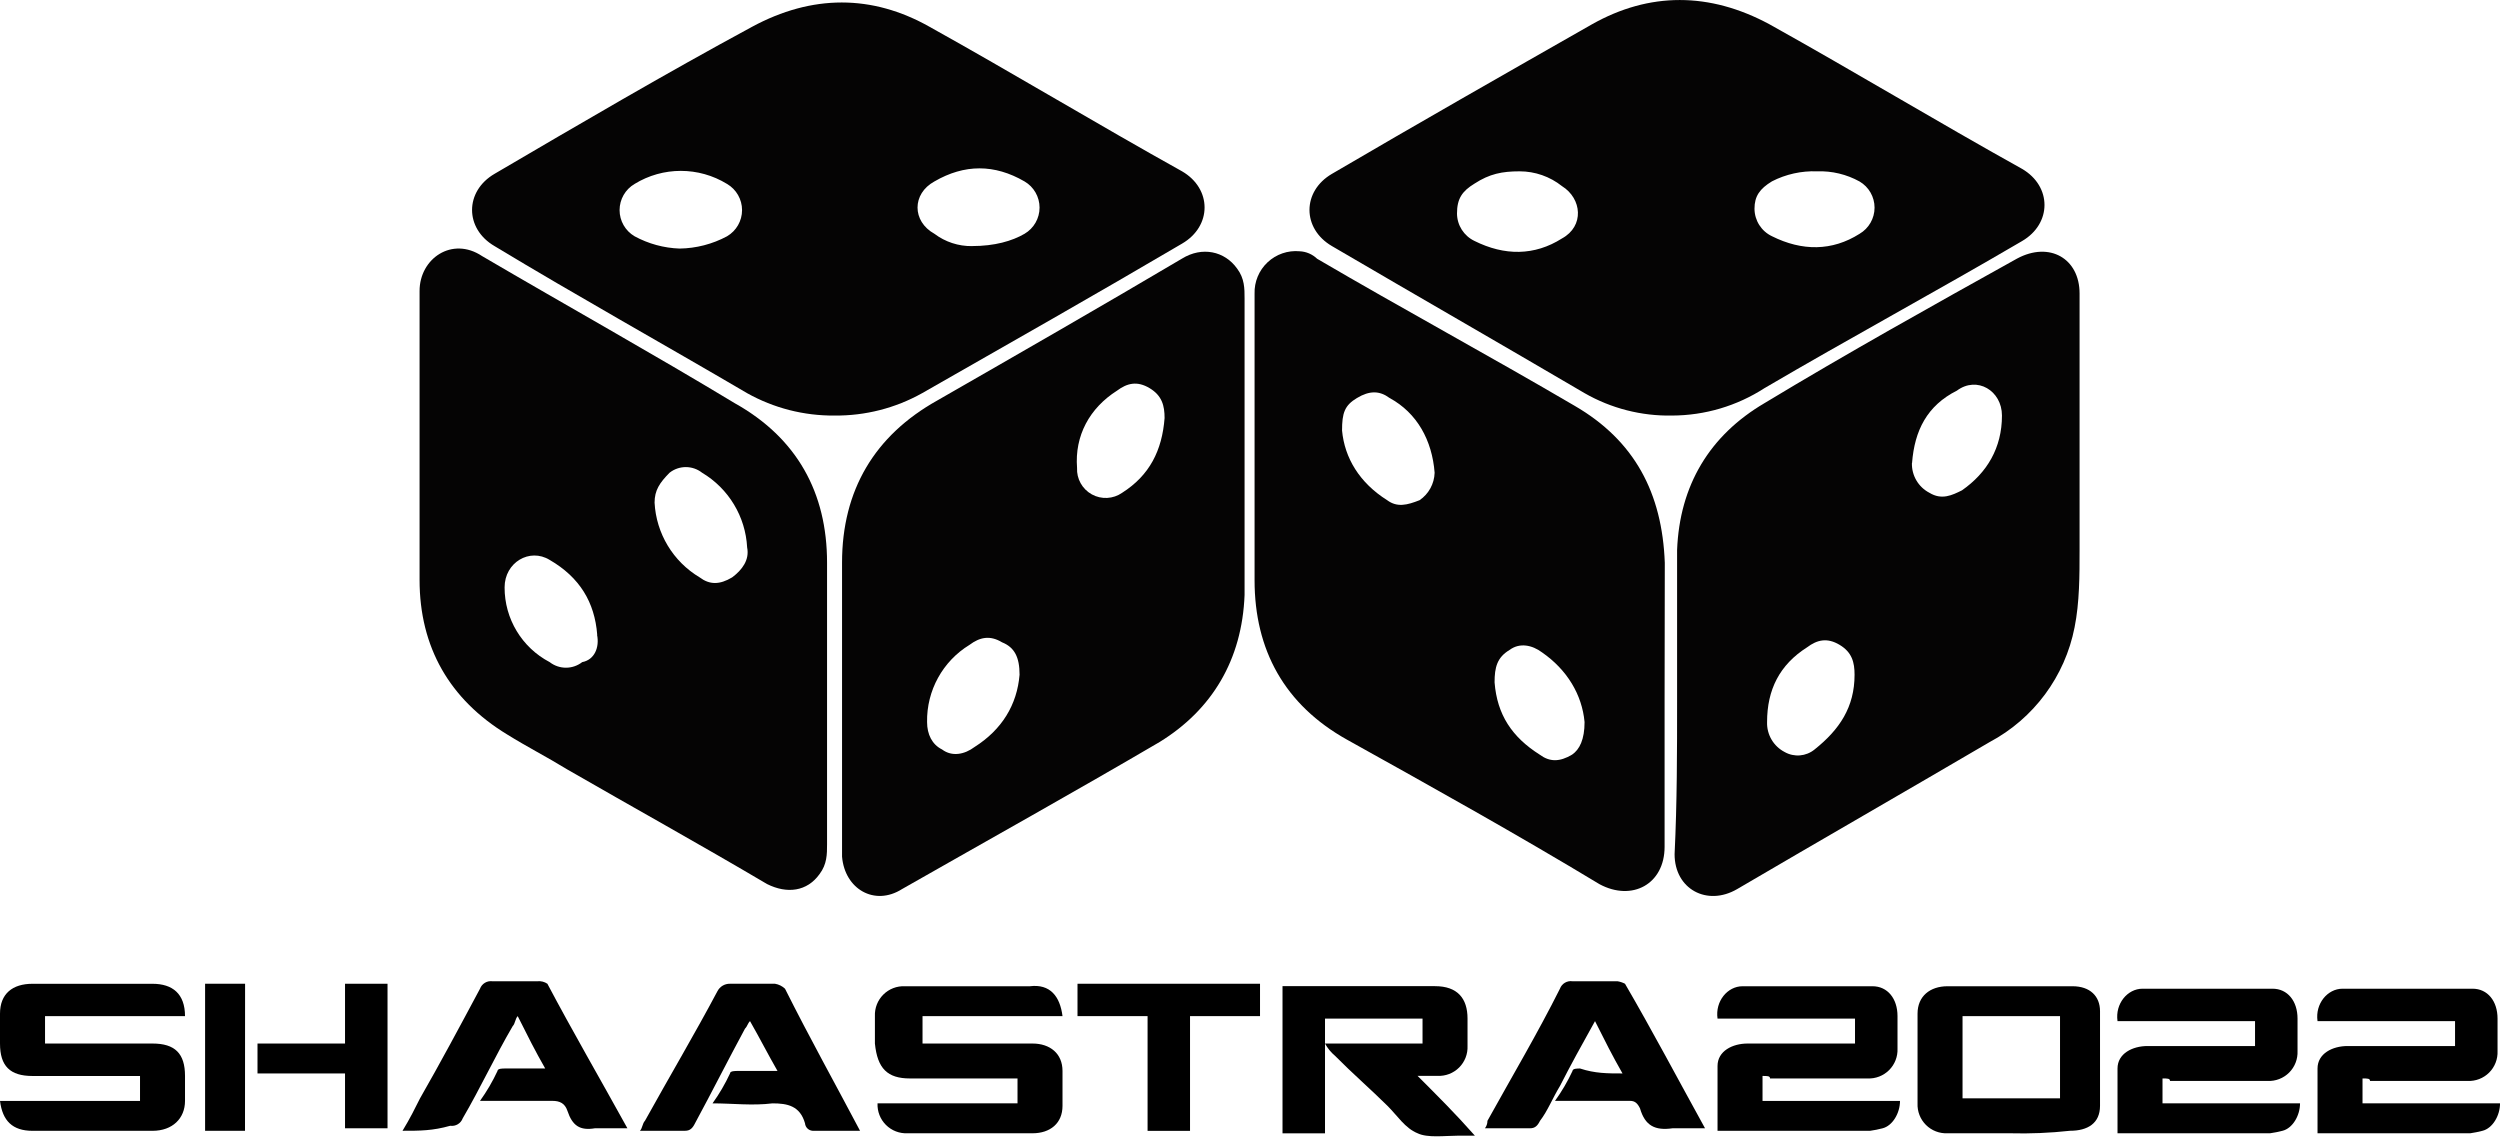
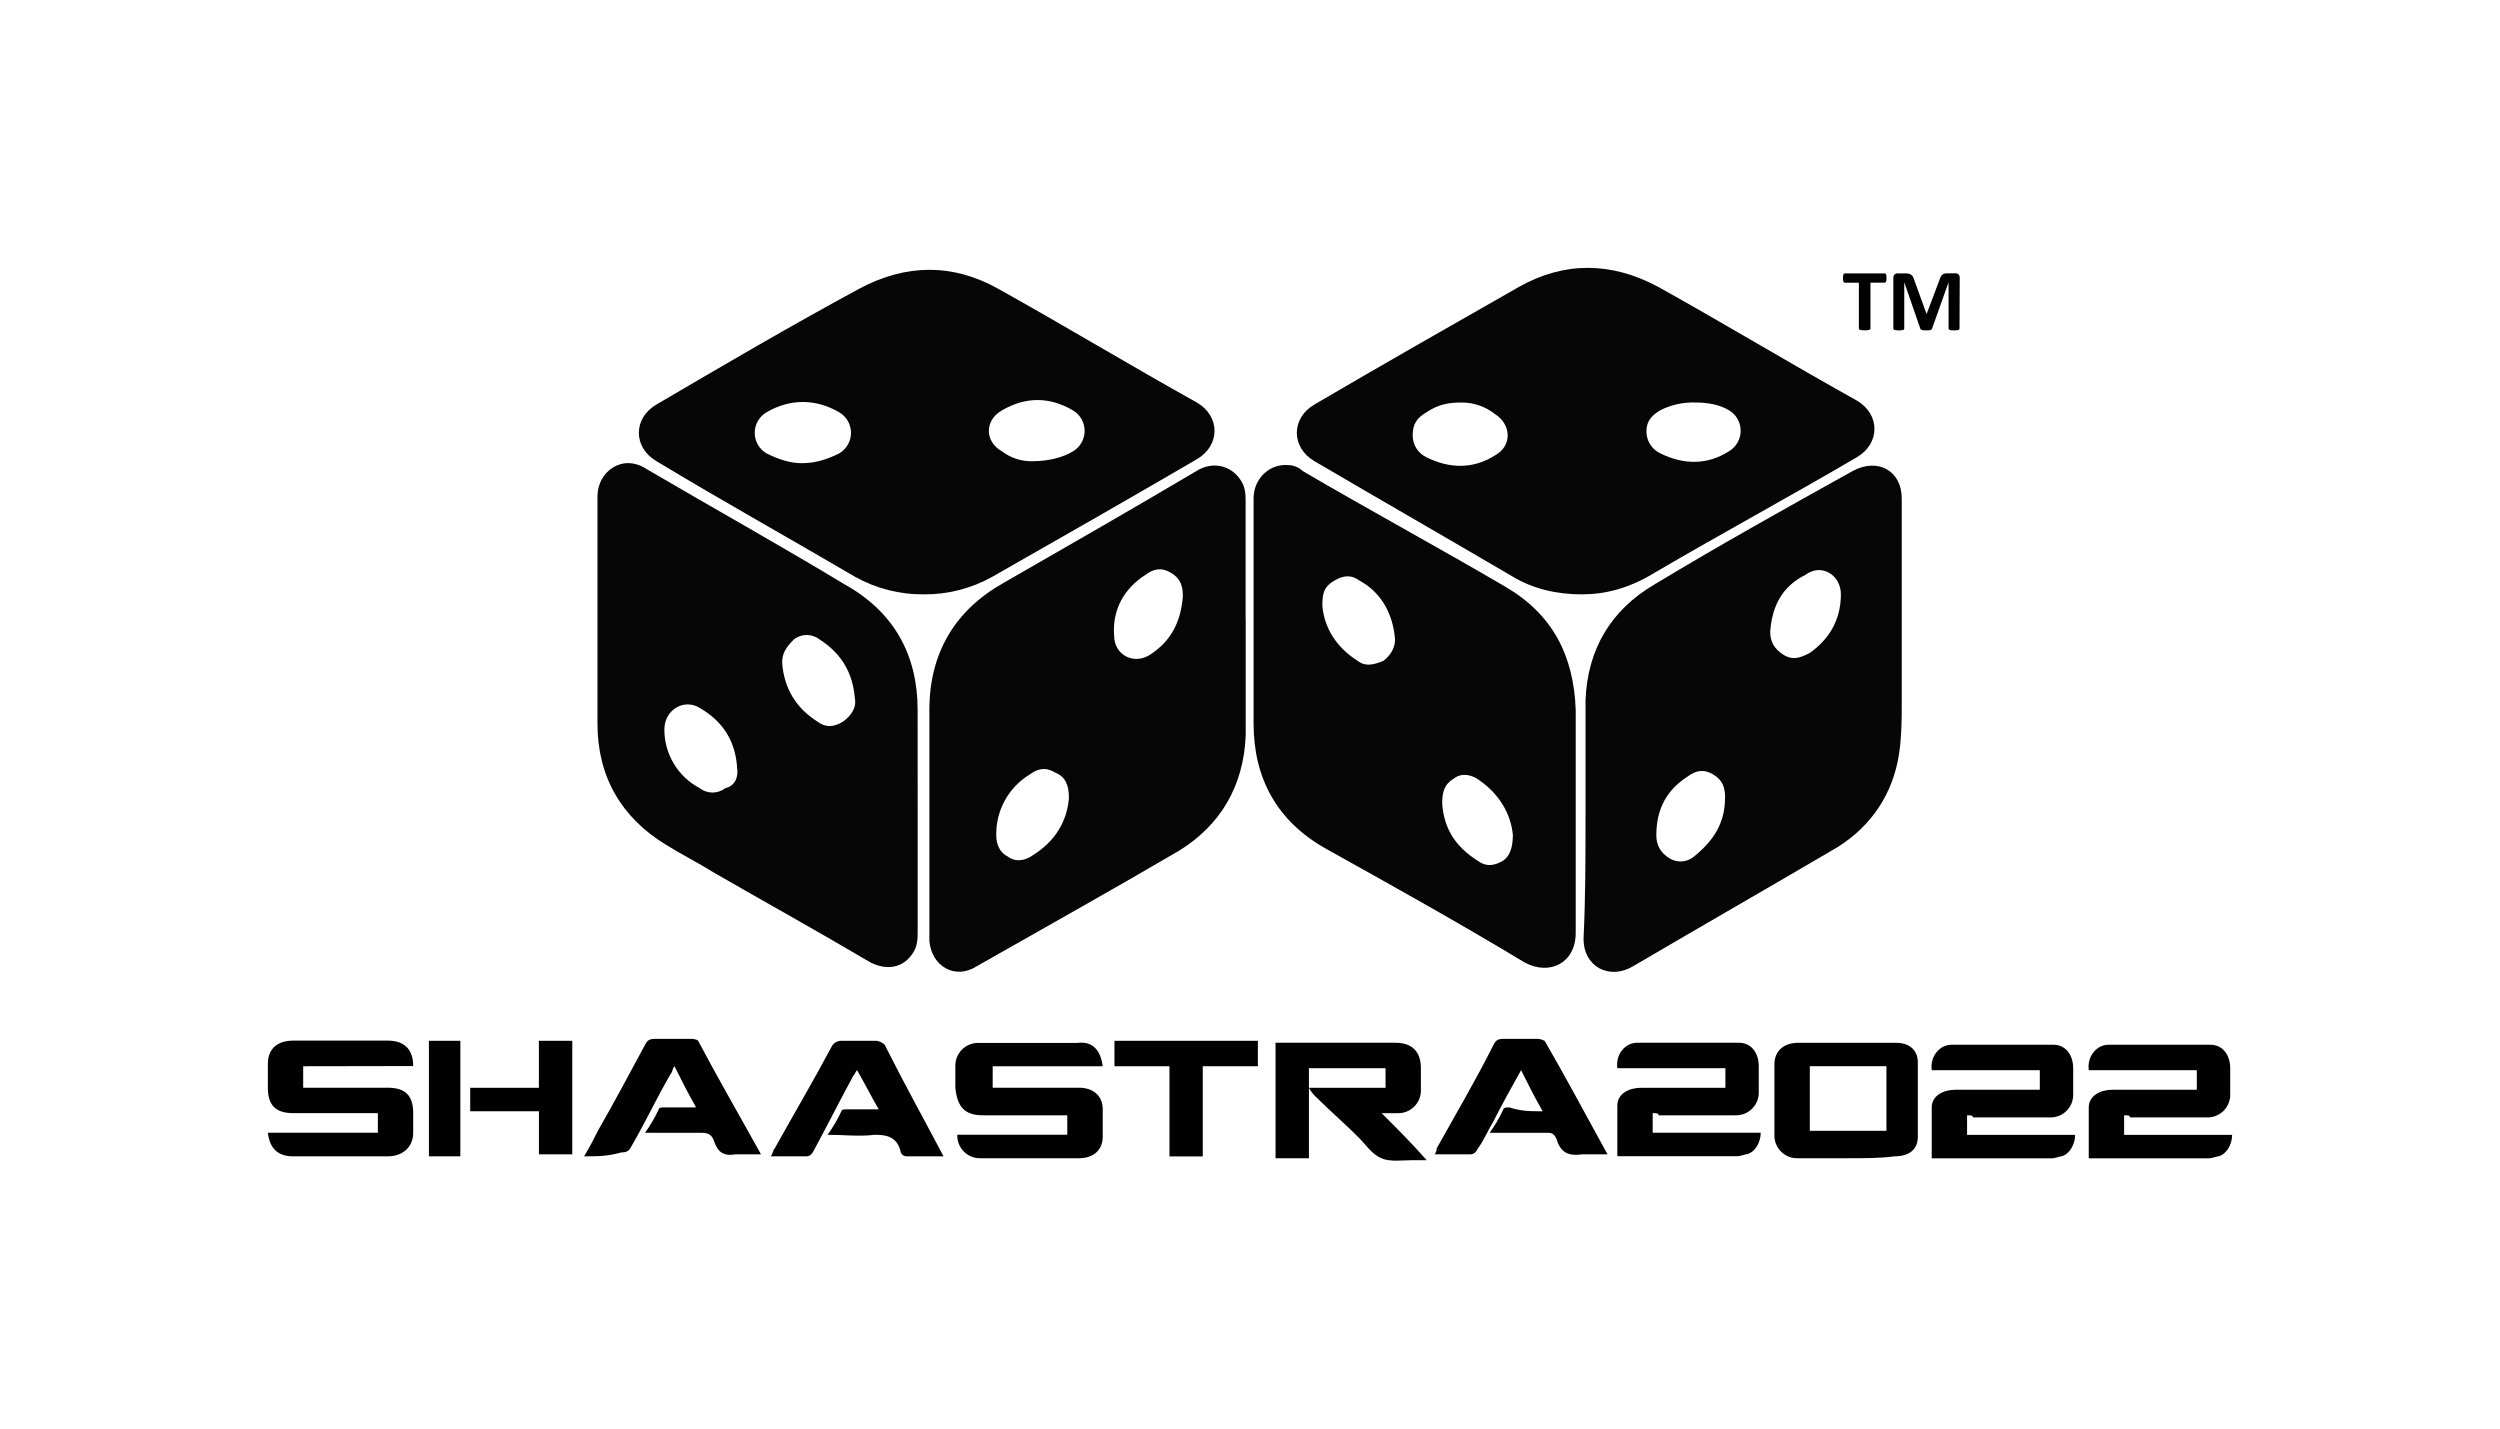
- <svg xmlns="http://www.w3.org/2000/svg" id="Main_Logo_Black_Static" data-name="Main_Logo_Black_Static" viewBox="0 0 610.09 277.32">
+ <svg xmlns="http://www.w3.org/2000/svg" id="Layer_1" data-name="Layer 1" viewBox="0 0 1164.44 665.4">
  <defs>
-     <style>.static_black-cls-1{fill:#050404;}</style>
+     <style>.cls-1{fill:#070606;}.cls-2{fill:none;}.cls-3{fill:#010101;}</style>
  </defs>
-   <path class="static_black-cls-1" d="M718.67,690.66v35.88c-.61,15.81-7.93,28-20.74,35.88-20.75,12.16-41.49,23.72-62.84,35.88-6.71,4.26-14,0-14.65-7.91V718.63c0-17.63,7.94-31,23.19-39.53,20.13-11.55,40.26-23.11,59.79-34.66,4.88-3,10.37-1.83,13.42,2.43,1.83,2.43,1.83,4.87,1.83,7.3v36.49ZM663.76,746c0-4.26-1.22-6.69-4.27-7.91-3-1.82-5.49-1.21-7.93.61a21.64,21.64,0,0,0-10.37,18.85c0,3,1.22,5.48,3.66,6.69,2.44,1.83,5.49,1.22,7.93-.61C659.49,759.38,663.15,753.3,663.76,746Zm35.39-62.64c0-3-.61-5.47-3.66-7.3s-5.49-1.21-7.94.61c-6.71,4.26-10.37,11-9.76,18.85a7,7,0,0,0,11,6.08C695.49,697.35,698.54,691.27,699.15,683.36Z" transform="translate(-414.95 -581.34)" />
-   <path class="static_black-cls-1" d="M616.78,750.86v36.49c0,2.43,0,4.87-1.83,7.3-3.05,4.26-7.93,4.87-12.81,2.43-16.47-9.73-32.94-18.85-48.81-28-4.88-3-9.76-5.48-14.64-8.52-14-8.51-21.35-21.28-21.35-37.7V652.34c0-7.9,7.93-13.38,15.25-8.51,20.74,12.16,41.49,23.72,61.62,35.88,15.25,8.51,22.57,21.89,22.57,38.92ZM574.69,704a22.6,22.6,0,0,0,11,18.24c2.44,1.83,4.88,1.83,7.93,0,2.44-1.82,4.27-4.26,3.66-7.3a22.6,22.6,0,0,0-11-18.24,6.41,6.41,0,0,0-7.93,0C575.91,699.17,574.69,701,574.69,704Zm-14,32.23c-.61-7.91-4.27-14-11.6-18.25-4.88-3-11,.61-11,6.69a20.52,20.52,0,0,0,11,18.25,6.46,6.46,0,0,0,7.94,0C560.05,742.35,561.27,739.31,560.66,736.27Z" transform="translate(-414.95 -581.34)" />
-   <path class="static_black-cls-1" d="M821.17,752.08V788c0,9.12-7.94,13.38-15.87,9.12-20.13-12.16-40.87-23.72-61.62-35.27-15.25-8.51-22.57-21.89-22.57-38.92V653a10.08,10.08,0,0,1,11-10.34,6.59,6.59,0,0,1,4.27,1.83c20.75,12.16,42.1,23.72,62.84,35.88,14.65,8.51,21.36,21.28,22,38.31ZM742.46,686.4c.61,6.69,4.27,12.77,11,17,2.44,1.82,4.88,1.21,7.93,0a8.41,8.41,0,0,0,3.66-6.69c-.61-7.91-4.27-14.6-11-18.25-2.45-1.82-4.89-1.82-7.94,0S742.46,682.14,742.46,686.4Zm59.18,71.15c-.61-6.69-4.27-12.77-10.37-17-2.44-1.82-5.49-2.43-7.93-.6-3.05,1.82-3.66,4.25-3.66,7.9.61,7.91,4.27,13.38,11,17.64,2.44,1.82,4.88,1.82,7.93,0C800.42,764.24,801.64,761.81,801.64,757.55Z" transform="translate(-414.95 -581.34)" />
-   <path class="static_black-cls-1" d="M618.61,682.75a42.9,42.9,0,0,1-21.35-5.47c-20.74-12.17-41.49-23.72-61.62-35.88-7.32-4.26-7.32-13.38,0-17.64,20.75-12.16,41.49-24.33,62.84-35.88,14.64-7.91,29.29-7.91,43.32,0,20.74,11.55,40.87,23.72,61.62,35.27,7.32,4.26,7.32,13.38,0,17.64C682.67,653,661.32,665.11,640,677.28A42.91,42.91,0,0,1,618.61,682.75ZM580.79,642a25.23,25.23,0,0,0,11.59-3,7.4,7.4,0,0,0,0-12.77,21.57,21.57,0,0,0-22.57,0,7.4,7.4,0,0,0,0,12.77A24.86,24.86,0,0,0,580.79,642Zm71.38-.61c5.49,0,9.76-1.22,12.81-3a7.4,7.4,0,0,0,0-12.77q-11-6.39-22,0c-5.49,3-5.49,9.73,0,12.77A14.9,14.9,0,0,0,652.17,641.4Z" transform="translate(-414.95 -581.34)" />
-   <path class="static_black-cls-1" d="M823,682.75a41.31,41.31,0,0,1-21.36-5.47C780.9,665.11,760.77,653.56,740,641.4c-7.32-4.26-7.32-13.38,0-17.64,20.75-12.16,42.1-24.33,63.45-36.49,14-7.9,28.68-7.9,43.32,0,20.74,11.56,40.87,23.72,61.62,35.27,7.32,4.26,7.32,13.38,0,17.64-20.75,12.16-42.1,23.72-62.84,35.88A41.77,41.77,0,0,1,823,682.75Zm-37.22-59.6c-4.27,0-7.32.61-11,3-3,1.83-4.27,3.65-4.27,7.3a7.48,7.48,0,0,0,4.27,6.69c7.32,3.65,14.64,3.65,21.35-.61,5.49-3,4.88-9.73,0-12.77A16.61,16.61,0,0,0,785.78,623.15Zm72.6,0a22.33,22.33,0,0,0-11,2.44c-3,1.82-4.27,3.64-4.27,6.68A7.46,7.46,0,0,0,847.4,639c7.32,3.65,14.64,3.65,21.35-.6a7.4,7.4,0,0,0,0-12.77A20,20,0,0,0,858.38,623.15Z" transform="translate(-414.95 -581.34)" />
-   <path class="static_black-cls-1" d="M824.22,752.08V715.59c.61-15.81,7.93-28,21.35-35.88,20.13-12.16,40.87-23.72,61.62-35.27,7.93-4.26,15.25,0,15.25,8.51v62.64c0,6.08,0,12.77-1.22,18.85a40.52,40.52,0,0,1-20.74,28c-20.75,12.16-40.88,23.72-61.62,35.88-7.32,4.26-15.25,0-15.25-8.52.61-12.77.61-24.93.61-37.7ZM867.53,746c0-3-.61-5.48-3.66-7.3s-5.49-1.22-7.93.61c-6.71,4.26-9.76,10.34-9.76,18.24a7.94,7.94,0,0,0,4.27,7.3,6.48,6.48,0,0,0,7.32-.61C863.87,759.38,867.53,753.9,867.53,746Zm14-51.69a7.92,7.92,0,0,0,4.27,7.29c3,1.83,5.5.61,7.94-.6,6.1-4.26,9.76-10.34,9.76-18.25,0-6.08-6.1-9.73-11-6.08C885.23,680.32,882.17,686.4,881.56,694.31Z" transform="translate(-414.95 -581.34)" />
-   <path d="M738.3,836h23.8v-6.08H738.3v28H727.93V822h37.22c5.49,0,7.93,3,7.93,7.9v6.69a7,7,0,0,1-7.32,7.3h-4.88c4.88,4.87,9.15,9.12,14,14.6h-4.27c-3,0-7.32.6-9.76-.61-3-1.22-4.88-4.26-7.32-6.69C749.29,847,745,843.3,740.75,839A10.43,10.43,0,0,1,738.3,836Z" transform="translate(-414.95 -581.34)" />
-   <path d="M425.94,829.31V836h26.23c5.49,0,7.93,2.44,7.93,7.91V850c0,4.26-3.05,7.3-7.93,7.3H422.89c-4.89,0-7.33-2.43-7.94-7.3h34.17v-6.08H422.88c-5.49,0-7.93-2.43-7.93-7.91v-7.29c0-4.87,3.05-7.3,7.93-7.3h29.29c4.88,0,7.93,2.43,7.93,7.9Z" transform="translate(-414.95 -581.34)" />
-   <path d="M674.24,829.31H640.08V836h26.84c4.27,0,7.32,2.44,7.32,6.69v8.52c0,4.25-3,6.69-7.32,6.69h-30.5a7,7,0,0,1-7.32-7.3h34.16v-6.08H637c-5.49,0-7.93-2.43-8.54-8.52v-6.69a7,7,0,0,1,7.32-7.29h30.5C671.19,821.41,673.63,824.45,674.24,829.31Z" transform="translate(-414.95 -581.34)" />
-   <path d="M845.07,843.91V850h33.55c0,3-1.83,6.08-4.27,6.69a26.42,26.42,0,0,1-3.05.61H834.09V841.48c0-3.65,3.66-5.48,7.32-5.48h26.23v-6.08H834.09c-.61-4.25,2.44-7.9,6.1-7.9h31.72c3.66,0,6.1,3,6.1,7.29v7.91a7,7,0,0,1-7.32,7.3H846.9C846.9,843.91,846.29,843.91,845.07,843.91Z" transform="translate(-414.95 -581.34)" />
-   <path d="M905.47,857.9H890.22a7,7,0,0,1-7.32-7.3V828.71c0-4.26,3.05-6.69,7.32-6.69h30.5c4.27,0,6.71,2.43,6.71,6.08v23.11c0,4.25-3,6.08-7.32,6.08A108.11,108.11,0,0,1,905.47,857.9Zm-11.59-8.52h23.79V829.31H893.88Z" transform="translate(-414.95 -581.34)" />
-   <path d="M810.9,843.3c-2.44-4.26-4.27-7.9-6.71-12.77-3.05,5.47-6.1,11-8.54,15.81-1.83,3-3,6.08-4.88,8.52-.61,1.21-1.22,1.82-2.44,1.82h-11a3,3,0,0,0,.61-1.82c6.1-11,12.2-21.29,17.69-32.24a2.82,2.82,0,0,1,3.05-1.82h11a6.14,6.14,0,0,1,1.83.61c6.72,11.55,12.82,23.11,19.53,35.27h-7.93c-4.27.61-6.71-.61-7.94-4.86-.61-1.22-1.21-1.83-2.44-1.83h-18.3a44.92,44.92,0,0,0,4.27-7.3c0-.6,1.22-.6,1.83-.6C804.19,843.3,807.24,843.3,810.9,843.3Z" transform="translate(-414.95 -581.34)" />
-   <path d="M624.83,857.29h-11.6a2,2,0,0,1-1.83-1.83c-1.22-4.25-4.27-4.86-7.93-4.86-4.88.61-9.76,0-14.64,0a45.34,45.34,0,0,0,4.27-7.3c0-.61,1.22-.61,1.83-.61h9.76c-2.44-4.25-4.27-7.9-6.71-12.16-.61.61-.61,1.22-1.22,1.83-4.27,7.9-7.93,15.2-12.2,23.1-.61,1.22-1.22,1.83-2.44,1.83h-11c.61-.61.61-1.83,1.22-2.43,6.1-11,12.2-21.29,17.69-31.63a3.36,3.36,0,0,1,3.05-1.82h11a4.68,4.68,0,0,1,2.44,1.21c6.1,12.17,12.21,23.11,18.31,34.67Z" transform="translate(-414.95 -581.34)" />
-   <path d="M513.18,857.29c1.83-3,3.05-5.47,4.27-7.91,4.88-8.51,9.76-17.63,14.64-26.76a2.82,2.82,0,0,1,3-1.82h11a3.67,3.67,0,0,1,2.44.61c6.11,11.55,12.82,23.11,19.53,35.27h-7.93c-3.66.61-5.49-.61-6.71-4.26-.61-1.82-1.84-2.43-3.67-2.43H532.09a44.92,44.92,0,0,0,4.27-7.3c0-.6,1.22-.6,1.83-.6H548c-2.44-4.26-4.27-7.91-6.71-12.78-.61.61-.61,1.83-1.22,2.44-4.27,7.29-7.93,15.2-12.2,22.5a2.82,2.82,0,0,1-3.05,1.82C520.5,857.29,517.45,857.29,513.18,857.29Z" transform="translate(-414.95 -581.34)" />
-   <path d="M677.9,829.31v-7.9h44.54v7.9H705.36v28H695v-28Z" transform="translate(-414.95 -581.34)" />
-   <path d="M477.79,836h21.36V821.41h10.37v35.27H499.15V843.3H477.79Z" transform="translate(-414.95 -581.34)" />
-   <path d="M474.74,857.29H465V821.41h9.76Z" transform="translate(-414.95 -581.34)" />
-   <path d="M942.68,844.52v6.08h33.56c0,3-1.83,6.08-4.27,6.69a26.42,26.42,0,0,1-3.05.61H931.7V842.09c0-3.65,3.66-5.48,7.32-5.48h26.24v-6.08H931.7c-.61-4.26,2.44-7.91,6.1-7.91h31.73c3.66,0,6.1,3,6.1,7.3v7.91a7,7,0,0,1-7.32,7.3h-23.8C944.51,844.52,943.9,844.52,942.68,844.52Z" transform="translate(-414.95 -581.34)" />
-   <path d="M991.49,844.52v6.08h33.56c0,3-1.83,6.08-4.27,6.69a26.42,26.42,0,0,1-3,.61H980.51V842.09c0-3.65,3.66-5.48,7.32-5.48h26.24v-6.08H980.51c-.61-4.26,2.44-7.91,6.1-7.91h31.73c3.66,0,6.1,3,6.1,7.3v7.91a7,7,0,0,1-7.32,7.3h-23.8C993.32,844.52,992.71,844.52,991.49,844.52Z" transform="translate(-414.95 -581.34)" />
+   <path class="cls-1" d="M718,676.22V730c-.91,23.71-11.89,42-31.1,53.8-31.11,18.24-62.22,35.57-94.24,53.81-10.06,6.39-21,0-22-11.85V718.17c0-26.45,11.9-46.51,34.77-59.28,30.19-17.33,60.38-34.66,89.66-52,7.32-4.56,15.55-2.74,20.13,3.64,2.74,3.65,2.74,7.3,2.74,11v54.72Zm-82.34,83c0-6.38-1.83-10-6.4-11.86-4.58-2.73-8.24-1.82-11.9.92a32.44,32.44,0,0,0-15.55,28.27c0,4.56,1.83,8.21,5.49,10,3.66,2.74,8.23,1.82,11.89-.91C629.26,779.27,634.75,770.15,635.66,759.21Zm53.07-93.94c0-4.56-.92-8.2-5.49-10.94s-8.24-1.82-11.9.91c-10.06,6.39-15.55,16.42-14.63,28.27,0,9.12,9.14,13.68,16.46,9.12C683.24,686.25,687.81,677.13,688.73,665.27Z" transform="translate(-137.78 -387.52)" />
+   <path class="cls-1" d="M565.21,766.51v54.72c0,3.64,0,7.29-2.74,10.94-4.58,6.38-11.9,7.3-19.21,3.65-24.71-14.59-49.41-28.27-73.2-42-7.32-4.56-14.64-8.21-22-12.77-21-12.77-32-31.92-32-56.55V618.76c0-11.85,11.9-20.06,22.87-12.77,31.11,18.24,62.22,35.57,92.41,53.81,22.87,12.77,33.85,32.83,33.85,58.37Zm-63.13-70.23q1.38,17.79,16.47,27.36c3.66,2.74,7.32,2.74,11.9,0,3.66-2.73,6.4-6.38,5.49-10.94q-1.38-17.79-16.47-27.36a9.64,9.64,0,0,0-11.9,0C503.91,689,502.08,691.72,502.08,696.28Zm-21,48.34c-.91-11.86-6.4-21-17.38-27.36-7.32-4.56-16.47.91-16.47,10a30.75,30.75,0,0,0,16.47,27.36,9.63,9.63,0,0,0,11.89,0C480.13,753.74,482,749.18,481,744.62Z" transform="translate(-137.78 -387.52)" />
+   <path class="cls-1" d="M871.71,768.33v53.81c0,13.68-11.89,20.06-23.79,13.68-30.19-18.24-61.3-35.57-92.4-52.9-22.88-12.77-33.85-32.83-33.85-58.37V619.67c0-9.12,7.32-16.41,16.46-15.5a9.89,9.89,0,0,1,6.41,2.74c31.11,18.24,63.13,35.56,94.24,53.8,22,12.77,32,31.92,32.93,57.46Zm-118-98.5c.91,10,6.4,19.16,16.47,25.54,3.66,2.74,7.32,1.82,11.89,0,3.66-2.74,5.49-6.38,5.49-10-.92-11.86-6.4-21.89-16.47-27.36-3.66-2.74-7.32-2.74-11.89,0S753.69,663.45,753.69,669.83Zm88.74,106.71c-.91-10-6.4-19.15-15.55-25.54-3.66-2.73-8.23-3.65-11.89-.91-4.58,2.74-5.49,6.38-5.49,11.86.91,11.85,6.4,20.06,16.47,26.44,3.66,2.74,7.32,2.74,11.89,0C840.6,786.57,842.43,782.92,842.43,776.54Z" transform="translate(-137.78 -387.52)" />
+   <path class="cls-1" d="M568,664.36a64.25,64.25,0,0,1-32-8.21c-31.11-18.24-62.22-35.56-92.41-53.8-11-6.39-11-20.07,0-26.45,31.11-18.24,62.21-36.48,94.24-53.81,22-11.86,43.91-11.86,65,0,31.1,17.33,61.29,35.57,92.4,52.9,11,6.38,11,20.06,0,26.44C664,619.67,632,637.91,600,656.15A64.28,64.28,0,0,1,568,664.36Zm-56.73-61.1c6.41,0,11.9-1.83,17.39-4.56a11.09,11.09,0,0,0,0-19.15c-11-6.39-22.88-6.39-33.85,0a11.09,11.09,0,0,0,0,19.15C500.25,601.43,505.74,603.26,511.23,603.26Zm107-.91c8.23,0,14.64-1.83,19.21-4.56a11.1,11.1,0,0,0,0-19.16q-16.47-9.57-32.94,0c-8.23,4.56-8.23,14.6,0,19.16A22.41,22.41,0,0,0,618.28,602.35Z" transform="translate(-137.78 -387.52)" />
+   <path class="cls-1" d="M874.46,664.36c-11.9,0-22.88-2.73-32-8.21-31.1-18.24-61.3-35.56-92.4-53.8-11-6.39-11-20.07,0-26.45,31.1-18.24,63.13-36.48,95.15-54.72,21-11.86,43-11.86,65,0,31.11,17.33,61.3,35.57,92.4,52.89,11,6.39,11,20.07,0,26.45-31.1,18.24-63.13,35.57-94.23,53.81C896.41,661.63,885.44,664.36,874.46,664.36ZM818.65,575c-6.41,0-11,.91-16.47,4.56-4.58,2.73-6.41,5.47-6.41,10.94a11.21,11.21,0,0,0,6.41,10c11,5.47,22,5.47,32-.91,8.23-4.56,7.32-14.59,0-19.15A24.88,24.88,0,0,0,818.65,575Zm108.87,0a33.67,33.67,0,0,0-16.47,3.64c-4.57,2.74-6.4,5.48-6.4,10a11.21,11.21,0,0,0,6.4,10c11,5.47,22,5.47,32-.91a11.1,11.1,0,0,0,0-19.16C938.5,575.9,933,575,927.52,575Z" transform="translate(-137.78 -387.52)" />
+   <path class="cls-1" d="M876.29,768.33V713.61c.91-23.71,11.89-42,32-53.81,30.19-18.24,61.3-35.57,92.4-52.89,11.9-6.39,22.88,0,22.88,12.76v93.94c0,9.12,0,19.15-1.83,28.27-3.66,18.24-14.64,32.83-31.11,42-31.11,18.24-61.3,35.57-92.41,53.81-11,6.39-22.87,0-22.87-12.77.92-19.15.92-37.39.92-56.54Zm65-9.12c0-4.56-.92-8.21-5.49-10.94s-8.24-1.83-11.9.91c-10.06,6.38-14.64,15.5-14.64,27.36,0,4.56,1.83,8.21,6.41,10.94a9.73,9.73,0,0,0,11-.91C935.76,779.27,941.25,771.07,941.25,759.21Zm21-77.52c0,4.56,1.83,8.21,6.4,10.94s8.24.92,11.9-.91c9.15-6.38,14.63-15.5,14.63-27.36,0-9.12-9.14-14.59-16.46-9.12C967.78,660.71,963.2,669.83,962.29,681.69Z" transform="translate(-137.78 -387.52)" />
+   <rect class="cls-2" width="1164.44" height="665.4" />
+   <path class="cls-3" d="M1016.47,517a7.38,7.38,0,0,1-.05,1,2.56,2.56,0,0,1-.15.68.94.94,0,0,1-.26.38.52.52,0,0,1-.34.12H1009v21.36a.55.55,0,0,1-.13.36,1,1,0,0,1-.44.27,4.21,4.21,0,0,1-.83.16,14.11,14.11,0,0,1-2.6,0,4.06,4.06,0,0,1-.83-.16.92.92,0,0,1-.44-.27.55.55,0,0,1-.13-.36V519.21H997a.55.55,0,0,1-.35-.12,1,1,0,0,1-.24-.38,2.56,2.56,0,0,1-.15-.68,7.21,7.21,0,0,1-.06-1,7.57,7.57,0,0,1,.06-1,2.55,2.55,0,0,1,.15-.69,1,1,0,0,1,.24-.37.61.61,0,0,1,.35-.11h18.67a.58.58,0,0,1,.34.11.9.9,0,0,1,.26.37,2.55,2.55,0,0,1,.15.69A7.76,7.76,0,0,1,1016.47,517Z" transform="translate(-137.78 -387.52)" />
+   <path class="cls-3" d="M1050.48,540.57a.66.66,0,0,1-.11.36.86.86,0,0,1-.41.27,3.88,3.88,0,0,1-.79.16,10.75,10.75,0,0,1-1.25.06,10.5,10.5,0,0,1-1.23-.06,3.77,3.77,0,0,1-.78-.16.92.92,0,0,1-.41-.27.6.6,0,0,1-.12-.36V519h0l-7.68,21.53a.92.92,0,0,1-.26.44,1.33,1.33,0,0,1-.5.28,3.43,3.43,0,0,1-.81.13c-.33,0-.73,0-1.19,0a10.25,10.25,0,0,1-1.19,0,3.13,3.13,0,0,1-.81-.16,1.39,1.39,0,0,1-.5-.28.76.76,0,0,1-.24-.39L1024.74,519h0v21.56a.59.59,0,0,1-.11.36.77.77,0,0,1-.42.27,4,4,0,0,1-.79.16,10.33,10.33,0,0,1-1.24.06,10.2,10.2,0,0,1-1.22-.06,3.74,3.74,0,0,1-.79-.16.77.77,0,0,1-.41-.27.59.59,0,0,1-.11-.36V517a2.16,2.16,0,0,1,.55-1.6,2,2,0,0,1,1.47-.55h3.52a7.57,7.57,0,0,1,1.62.15,3.46,3.46,0,0,1,1.17.51,2.93,2.93,0,0,1,.82.95,7.08,7.08,0,0,1,.57,1.44l5.73,15.78h.09l5.93-15.74a7.77,7.77,0,0,1,.59-1.45,3.38,3.38,0,0,1,.73-1,2.58,2.58,0,0,1,1-.52,5.24,5.24,0,0,1,1.33-.15h3.62a2.93,2.93,0,0,1,1,.14,1.7,1.7,0,0,1,.66.42,1.89,1.89,0,0,1,.39.68,2.82,2.82,0,0,1,.13.91Z" transform="translate(-137.78 -387.52)" />
+   <path class="cls-3" d="M747.45,894.19h35.68v-9.12H747.45V927H731.9V873.21h55.81c8.23,0,11.89,4.56,11.89,11.86v10a10.55,10.55,0,0,1-11,10.94H781.3c7.32,7.3,13.73,13.68,21,21.89h-6.4c-4.57,0-11,.91-14.64-.91-4.57-1.83-7.32-6.39-11-10-6.4-6.39-12.81-11.86-19.21-18.24A16.07,16.07,0,0,1,747.45,894.19Z" transform="translate(-137.78 -387.52)" />
+   <path class="cls-3" d="M279,884.15v10h39.34c8.24,0,11.9,3.64,11.9,11.85v9.12c0,6.39-4.58,11-11.9,11H274.44c-7.32,0-11-3.65-11.9-11h51.24V906H274.43c-8.23,0-11.89-3.65-11.89-11.85v-11c0-7.29,4.57-10.94,11.89-10.94h43.92c7.32,0,11.89,3.65,11.89,11.85Z" transform="translate(-137.78 -387.52)" />
+   <path class="cls-3" d="M651.38,884.15H600.15v10H640.4c6.41,0,11,3.64,11,10V917c0,6.38-4.57,10-11,10H594.66a10.55,10.55,0,0,1-11-10.95h51.23V907H595.57c-8.23,0-11.89-3.64-12.81-12.76v-10a10.56,10.56,0,0,1,11-10.94h45.75C646.81,872.3,650.47,876.86,651.38,884.15Z" transform="translate(-137.78 -387.52)" />
+   <path class="cls-3" d="M907.56,906v9.12h50.32c0,4.56-2.75,9.12-6.4,10-.92,0-2.75.92-4.58.92H891.09V902.39c0-5.47,5.49-8.2,11-8.2h39.34v-9.12H891.09c-.91-6.39,3.66-11.86,9.15-11.86h47.58c5.49,0,9.15,4.56,9.15,10.94V896A10.56,10.56,0,0,1,946,907H910.3C910.3,906,909.39,906,907.56,906Z" transform="translate(-137.78 -387.52)" />
+   <path class="cls-3" d="M998.14,927H975.26a10.56,10.56,0,0,1-11-10.95V883.24c0-6.38,4.58-10,11-10H1021c6.4,0,10.06,3.65,10.06,9.12V917c0,6.38-4.57,9.12-11,9.12C1013.69,927,1006.37,927,998.14,927Zm-17.39-12.77h35.68v-30.1H980.75Z" transform="translate(-137.78 -387.52)" />
+   <path class="cls-3" d="M856.32,905.13c-3.66-6.38-6.4-11.86-10.06-19.15-4.57,8.21-9.15,16.41-12.81,23.71-2.74,4.56-4.57,9.12-7.32,12.77-.91,1.82-1.83,2.73-3.66,2.73H806a4.46,4.46,0,0,0,.92-2.73c9.15-16.42,18.3-31.92,26.53-48.34.91-1.82,1.83-2.73,4.57-2.73h16.47a9.24,9.24,0,0,1,2.75.91c10.06,17.33,19.21,34.65,29.28,52.89h-11.9c-6.4.92-10.06-.91-11.89-7.29-.92-1.83-1.83-2.74-3.66-2.74H831.62a66.81,66.81,0,0,0,6.4-10.94c0-.91,1.83-.91,2.75-.91C846.26,905.13,850.83,905.13,856.32,905.13Z" transform="translate(-137.78 -387.52)" />
+   <path class="cls-3" d="M577.27,926.11H559.89a2.92,2.92,0,0,1-2.74-2.74c-1.83-6.38-6.41-7.3-11.9-7.3-7.32.92-14.64,0-22,0a67.19,67.19,0,0,0,6.41-10.94c0-.91,1.83-.91,2.74-.91h14.64c-3.66-6.39-6.4-11.86-10.06-18.24-.92.91-.92,1.82-1.83,2.73-6.41,11.86-11.9,22.8-18.3,34.66-.92,1.82-1.83,2.74-3.66,2.74H496.76c.91-.92.91-2.74,1.83-3.65,9.15-16.42,18.3-31.92,26.53-47.43a5,5,0,0,1,4.58-2.73h16.47a7,7,0,0,1,3.66,1.82c9.15,18.24,18.29,34.66,27.44,52Z" transform="translate(-137.78 -387.52)" />
+   <path class="cls-3" d="M409.84,926.11c2.75-4.56,4.58-8.21,6.41-11.86,7.32-12.77,14.64-26.45,22-40.13.91-1.82,1.83-2.73,4.57-2.73h16.47c.91,0,2.74,0,3.66.91,9.15,17.33,19.21,34.65,29.28,52.89h-11.9c-5.49.92-8.23-.91-10.06-6.38-.92-2.74-2.75-3.65-5.49-3.65H438.21a68.27,68.27,0,0,0,6.4-10.94c0-.91,1.83-.91,2.74-.91H462c-3.66-6.39-6.4-11.86-10.06-19.16-.92.92-.92,2.74-1.83,3.65-6.4,11-11.89,22.8-18.3,33.75-.91,1.82-1.83,2.73-4.57,2.73C420.82,926.11,416.25,926.11,409.84,926.11Z" transform="translate(-137.78 -387.52)" />
+   <path class="cls-3" d="M656.87,884.15V872.3h66.79v11.85H698v42H682.49v-42Z" transform="translate(-137.78 -387.52)" />
+   <path class="cls-3" d="M356.78,894.19h32V872.3h15.55v52.89H388.8V905.13h-32Z" transform="translate(-137.78 -387.52)" />
+   <path class="cls-3" d="M352.2,926.11H337.56V872.3H352.2Z" transform="translate(-137.78 -387.52)" />
+   <path class="cls-3" d="M1054,907v9.12h50.32c0,4.56-2.75,9.12-6.41,10-.91,0-2.74.91-4.57.91h-55.81V903.31c0-5.48,5.49-8.21,11-8.21h39.34V886h-50.32c-.92-6.39,3.66-11.86,9.15-11.86h47.57c5.49,0,9.15,4.56,9.15,11v11.85a10.55,10.55,0,0,1-11,11h-35.68C1056.69,907,1055.78,907,1054,907Z" transform="translate(-137.78 -387.52)" />
+   <path class="cls-3" d="M1127.14,907v9.12h50.32c0,4.56-2.74,9.12-6.4,10-.92,0-2.75.91-4.58.91h-55.81V903.31c0-5.48,5.49-8.21,11-8.21H1161V886h-50.32c-.91-6.39,3.66-11.86,9.15-11.86h47.58c5.49,0,9.15,4.56,9.15,11v11.85a10.56,10.56,0,0,1-11,11h-35.68C1129.88,907,1129,907,1127.14,907Z" transform="translate(-137.78 -387.52)" />
</svg>
